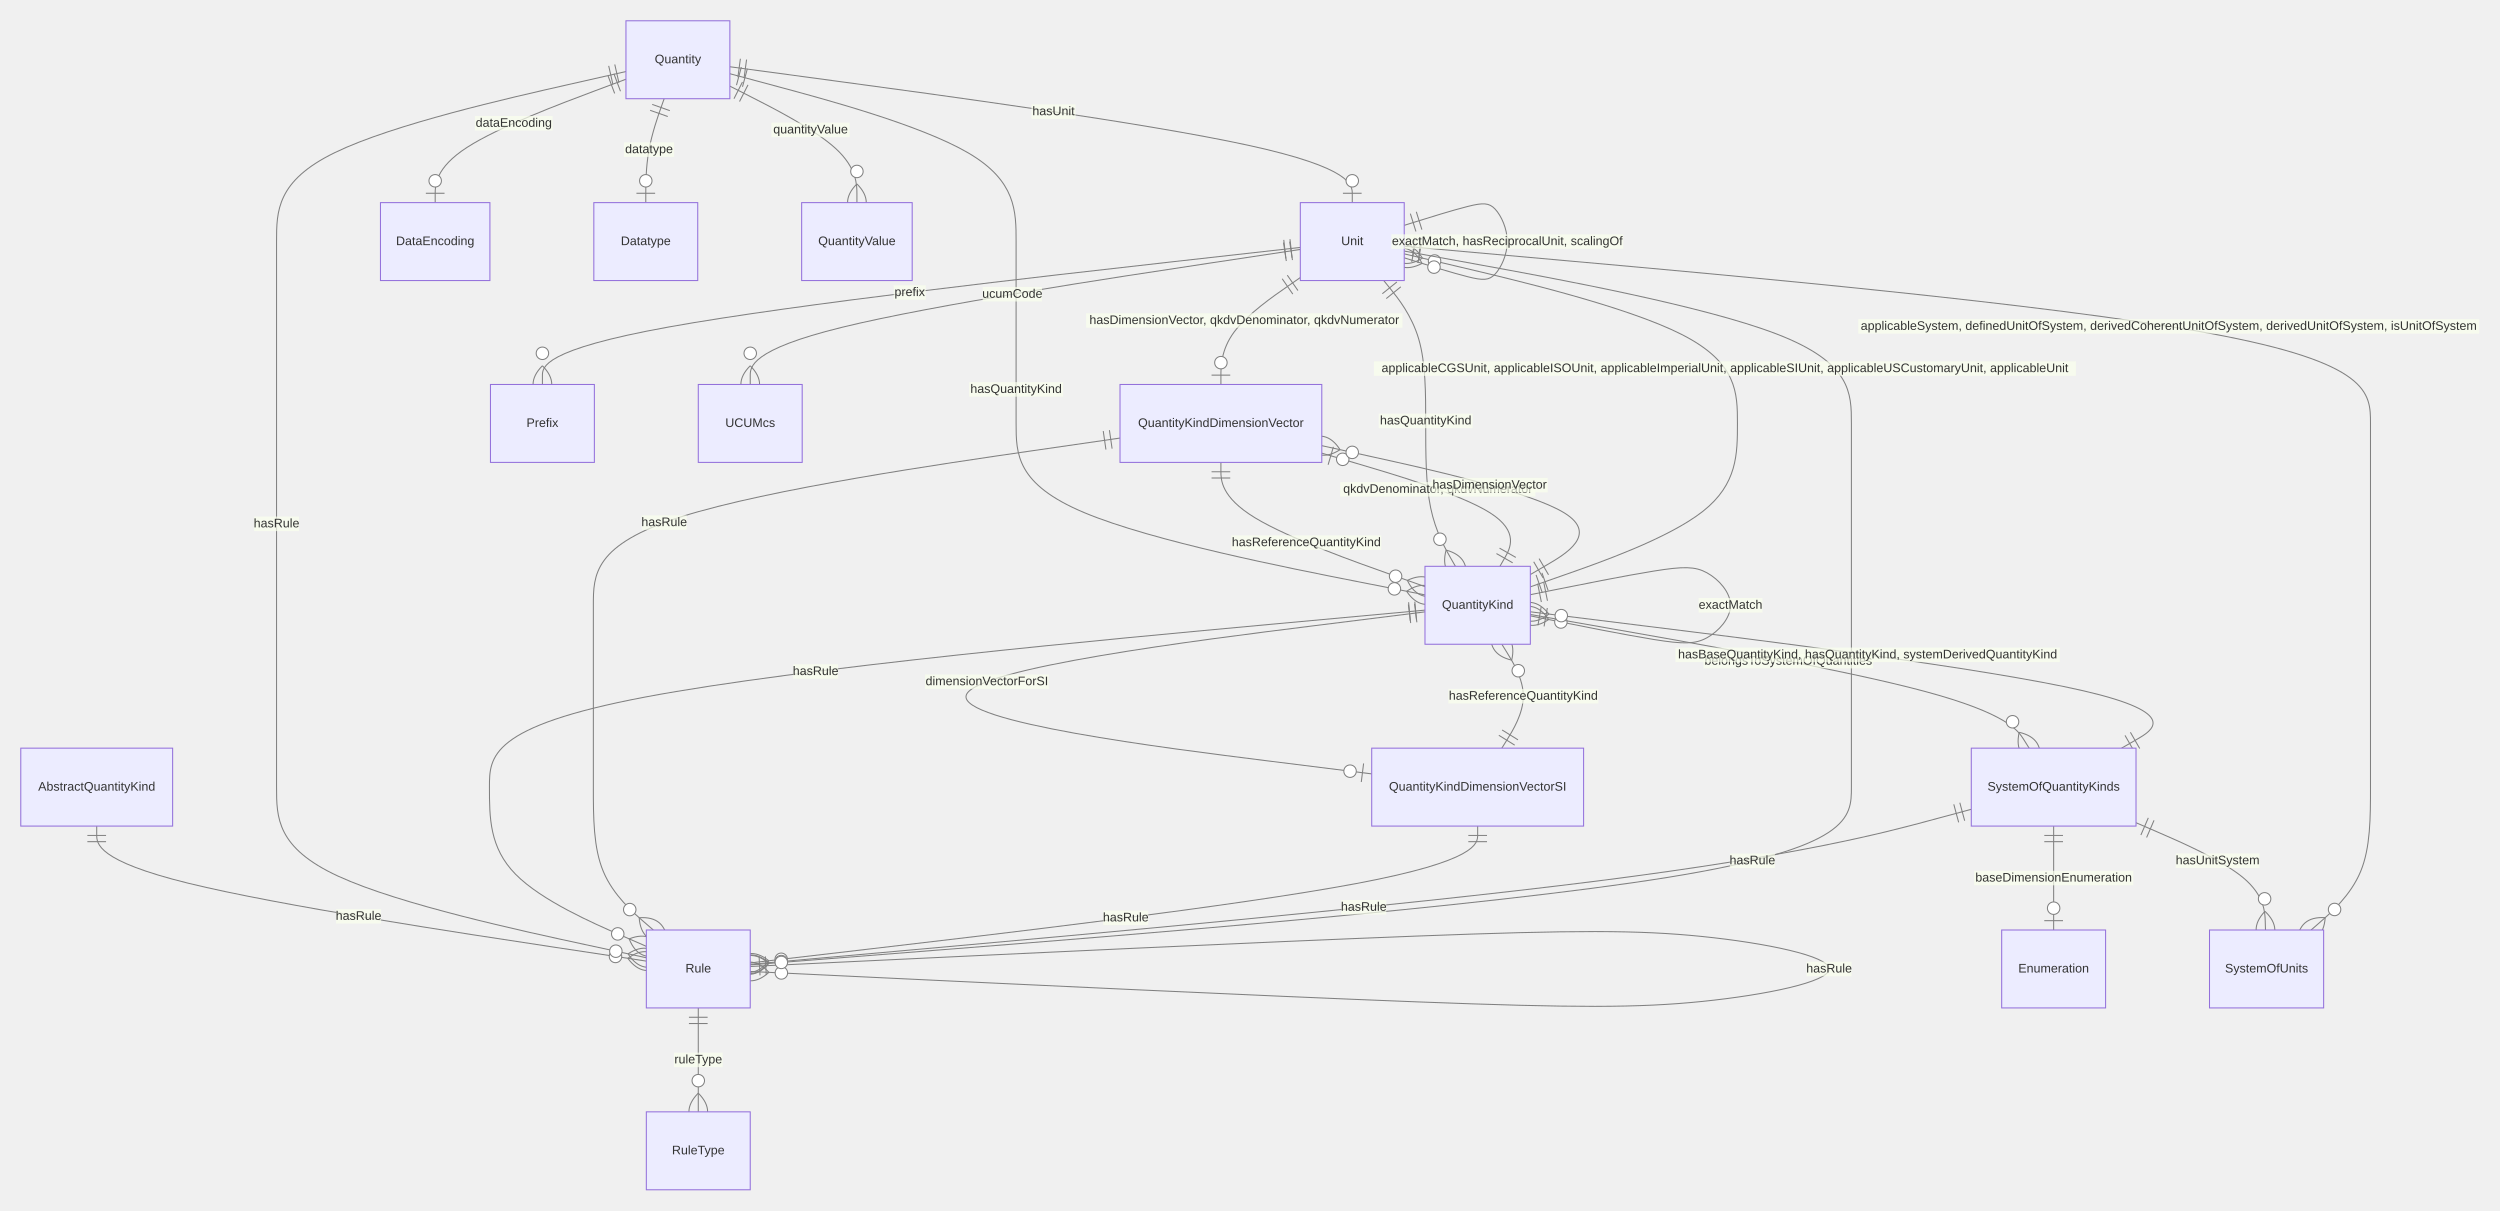
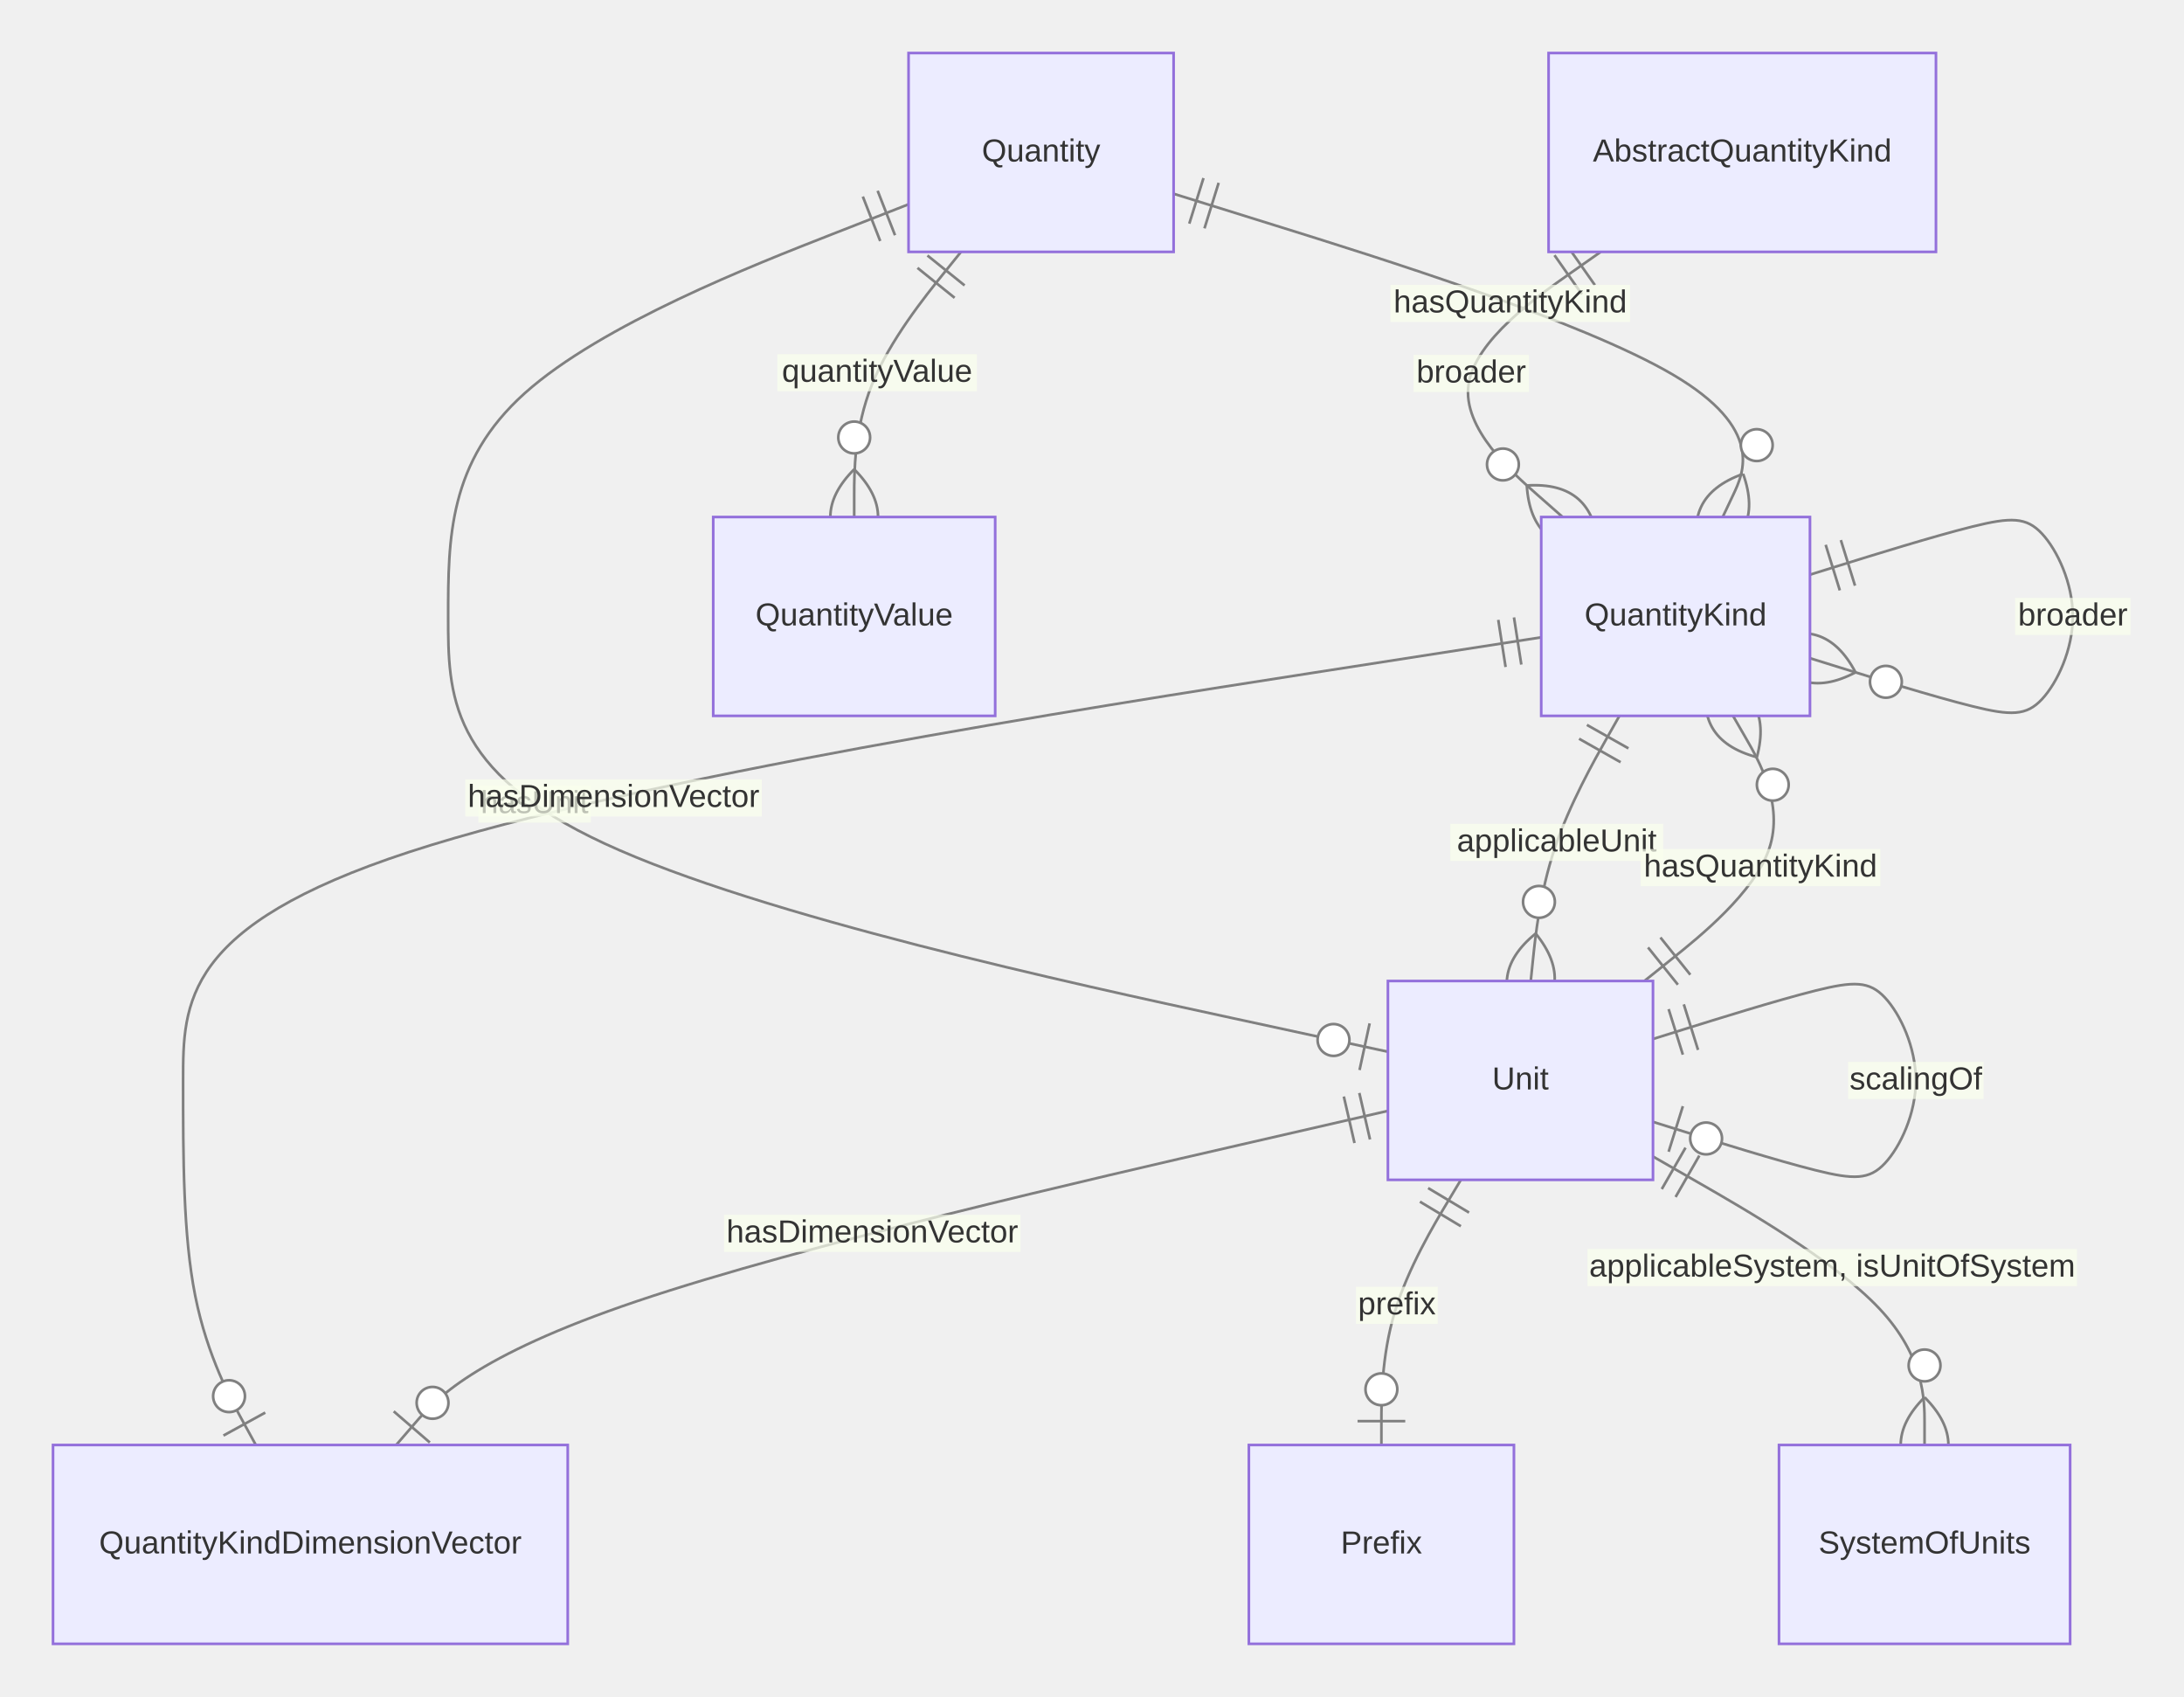
- <svg xmlns="http://www.w3.org/2000/svg" aria-roledescription="er" role="graphics-document document" viewBox="0 0 2405.914 1165" height="1165" width="2405.914" id="container">
+ <svg xmlns="http://www.w3.org/2000/svg" aria-roledescription="er" role="graphics-document document" viewBox="0 0 823.96 640" height="640" width="823.96" id="container">
  <style>#container{font-family:"trebuchet ms",verdana,arial,sans-serif;font-size:16px;fill:#333;}#container .error-icon{fill:#552222;}#container .error-text{fill:#552222;stroke:#552222;}#container .edge-thickness-normal{stroke-width:1px;}#container .edge-thickness-thick{stroke-width:3.5px;}#container .edge-pattern-solid{stroke-dasharray:0;}#container .edge-thickness-invisible{stroke-width:0;fill:none;}#container .edge-pattern-dashed{stroke-dasharray:3;}#container .edge-pattern-dotted{stroke-dasharray:2;}#container .marker{fill:#333333;stroke:#333333;}#container .marker.cross{stroke:#333333;}#container svg{font-family:"trebuchet ms",verdana,arial,sans-serif;font-size:16px;}#container p{margin:0;}#container .entityBox{fill:#ECECFF;stroke:#9370DB;}#container .attributeBoxOdd{fill:#ffffff;stroke:#9370DB;}#container .attributeBoxEven{fill:#f2f2f2;stroke:#9370DB;}#container .relationshipLabelBox{fill:hsl(80, 100%, 96.275%);opacity:0.7;background-color:hsl(80, 100%, 96.275%);}#container .relationshipLabelBox rect{opacity:0.5;}#container .relationshipLine{stroke:#333333;}#container .entityTitleText{text-anchor:middle;font-size:18px;fill:#333;}#container #MD_PARENT_START{fill:#f5f5f5!important;stroke:#333333!important;stroke-width:1;}#container #MD_PARENT_END{fill:#f5f5f5!important;stroke:#333333!important;stroke-width:1;}#container :root{--mermaid-font-family:"trebuchet ms",verdana,arial,sans-serif;}</style>
  <g />
  <defs>
    <marker orient="auto" markerHeight="240" markerWidth="190" refY="7" refX="0" id="MD_PARENT_START">
      <path d="M 18,7 L9,13 L1,7 L9,1 Z" />
    </marker>
  </defs>
  <defs>
    <marker orient="auto" markerHeight="28" markerWidth="20" refY="7" refX="19" id="MD_PARENT_END">
      <path d="M 18,7 L9,13 L1,7 L9,1 Z" />
    </marker>
  </defs>
  <defs>
    <marker orient="auto" markerHeight="18" markerWidth="18" refY="9" refX="0" id="ONLY_ONE_START">
      <path d="M9,0 L9,18 M15,0 L15,18" fill="none" stroke="gray" />
    </marker>
  </defs>
  <defs>
    <marker orient="auto" markerHeight="18" markerWidth="18" refY="9" refX="18" id="ONLY_ONE_END">
      <path d="M3,0 L3,18 M9,0 L9,18" fill="none" stroke="gray" />
    </marker>
  </defs>
  <defs>
    <marker orient="auto" markerHeight="18" markerWidth="30" refY="9" refX="0" id="ZERO_OR_ONE_START">
      <circle r="6" cy="9" cx="21" fill="white" stroke="gray" />
      <path d="M9,0 L9,18" fill="none" stroke="gray" />
    </marker>
  </defs>
  <defs>
    <marker orient="auto" markerHeight="18" markerWidth="30" refY="9" refX="30" id="ZERO_OR_ONE_END">
      <circle r="6" cy="9" cx="9" fill="white" stroke="gray" />
      <path d="M21,0 L21,18" fill="none" stroke="gray" />
    </marker>
  </defs>
  <defs>
    <marker orient="auto" markerHeight="36" markerWidth="45" refY="18" refX="18" id="ONE_OR_MORE_START">
      <path d="M0,18 Q 18,0 36,18 Q 18,36 0,18 M42,9 L42,27" fill="none" stroke="gray" />
    </marker>
  </defs>
  <defs>
    <marker orient="auto" markerHeight="36" markerWidth="45" refY="18" refX="27" id="ONE_OR_MORE_END">
      <path d="M3,9 L3,27 M9,18 Q27,0 45,18 Q27,36 9,18" fill="none" stroke="gray" />
    </marker>
  </defs>
  <defs>
    <marker orient="auto" markerHeight="36" markerWidth="57" refY="18" refX="18" id="ZERO_OR_MORE_START">
      <circle r="6" cy="18" cx="48" fill="white" stroke="gray" />
      <path d="M0,18 Q18,0 36,18 Q18,36 0,18" fill="none" stroke="gray" />
    </marker>
  </defs>
  <defs>
    <marker orient="auto" markerHeight="36" markerWidth="57" refY="18" refX="39" id="ZERO_OR_MORE_END">
      <circle r="6" cy="18" cx="9" fill="white" stroke="gray" />
      <path d="M21,18 Q39,0 57,18 Q39,36 21,18" fill="none" stroke="gray" />
    </marker>
  </defs>
-   <path style="stroke: gray; fill: none;" marker-start="url(#ONLY_ONE_START)" marker-end="url(#ZERO_OR_MORE_END)" d="M93.07,795L93.07,803.333C93.07,811.667,93.07,828.333,181.225,849.99C269.38,871.648,445.689,898.295,533.844,911.619L621.998,924.943" class="er relationshipLine" />
-   <path style="stroke: gray; fill: none;" marker-start="url(#ONLY_ONE_START)" marker-end="url(#ZERO_OR_ONE_END)" d="M602.401,76.229L571.803,87.691C541.204,99.153,480.008,122.076,449.409,141.872C418.811,161.667,418.811,178.333,418.811,186.667L418.811,195" class="er relationshipLine" />
-   <path style="stroke: gray; fill: none;" marker-start="url(#ONLY_ONE_START)" marker-end="url(#ZERO_OR_ONE_END)" d="M639.15,95L636.205,103.333C633.26,111.667,627.371,128.333,624.426,145C621.481,161.667,621.481,178.333,621.481,186.667L621.481,195" class="er relationshipLine" />
-   <path style="stroke: gray; fill: none;" marker-start="url(#ONLY_ONE_START)" marker-end="url(#ZERO_OR_ONE_END)" d="M702.401,64.241L802.23,77.701C902.059,91.161,1101.718,118.08,1201.547,139.874C1301.376,161.667,1301.376,178.333,1301.376,186.667L1301.376,195" class="er relationshipLine" />
-   <path style="stroke: gray; fill: none;" marker-start="url(#ONLY_ONE_START)" marker-end="url(#ZERO_OR_MORE_END)" d="M702.401,70.943L748.31,83.286C794.22,95.628,886.038,120.314,931.947,147.24C977.856,174.167,977.856,203.333,977.856,232.5C977.856,261.667,977.856,290.833,977.856,320C977.856,349.167,977.856,378.333,977.856,407.5C977.856,436.667,977.856,465.833,1043.439,493.336C1109.022,520.838,1240.188,546.676,1305.771,559.595L1371.354,572.514" class="er relationshipLine" />
-   <path style="stroke: gray; fill: none;" marker-start="url(#ONLY_ONE_START)" marker-end="url(#ZERO_OR_MORE_END)" d="M702.401,82.897L722.779,93.247C743.157,103.598,783.913,124.299,804.291,142.983C824.669,161.667,824.669,178.333,824.669,186.667L824.669,195" class="er relationshipLine" />
-   <path style="stroke: gray; fill: none;" marker-start="url(#ONLY_ONE_START)" marker-end="url(#ZERO_OR_MORE_END)" d="M602.401,68.827L546.358,81.522C490.314,94.218,378.228,119.609,322.184,146.888C266.141,174.167,266.141,203.333,266.141,232.5C266.141,261.667,266.141,290.833,266.141,320C266.141,349.167,266.141,378.333,266.141,407.5C266.141,436.667,266.141,465.833,266.141,495C266.141,524.167,266.141,553.333,266.141,582.5C266.141,611.667,266.141,640.833,266.141,670C266.141,699.167,266.141,728.333,266.141,757.5C266.141,786.667,266.141,815.833,325.45,843.203C384.76,870.573,503.379,896.147,562.689,908.934L621.998,921.72" class="er relationshipLine" />
-   <path style="stroke: gray; fill: none;" marker-start="url(#ONLY_ONE_START)" marker-end="url(#ZERO_OR_ONE_END)" d="M1443.478,545L1448.24,536.667C1453.002,528.333,1462.525,511.667,1433.954,493.516C1405.383,475.366,1338.716,455.731,1305.383,445.914L1272.049,436.097" class="er relationshipLine" />
-   <path style="stroke: gray; fill: none;" marker-start="url(#ONLY_ONE_START)" marker-end="url(#ZERO_OR_ONE_END)" d="M1371.354,588.836L1263.128,602.364C1154.902,615.891,938.45,642.945,929.907,668.932C921.364,694.919,1120.73,719.838,1220.413,732.297L1320.096,744.757" class="er relationshipLine" />
-   <path style="stroke: gray; fill: none;" marker-start="url(#ONLY_ONE_START)" marker-end="url(#ZERO_OR_MORE_END)" d="M1472.745,572.316L1495.409,567.764C1518.073,563.211,1563.402,554.105,1591.732,549.553C1620.063,545,1631.395,545,1642.727,551.25C1654.059,557.5,1665.391,570,1665.391,582.5C1665.391,595,1654.059,607.5,1642.727,613.75C1631.395,620,1620.063,620,1591.732,615.447C1563.402,610.895,1518.073,601.789,1495.409,597.236L1472.745,592.684" class="er relationshipLine" />
-   <path style="stroke: gray; fill: none;" marker-start="url(#ONLY_ONE_START)" marker-end="url(#ZERO_OR_MORE_END)" d="M1472.745,552.928L1489.295,543.273C1505.846,533.618,1538.948,514.309,1505.498,493.637C1472.049,472.965,1372.049,450.93,1322.049,439.913L1272.049,428.895" class="er relationshipLine" />
-   <path style="stroke: gray; fill: none;" marker-start="url(#ONLY_ONE_START)" marker-end="url(#ZERO_OR_MORE_END)" d="M1371.354,587.164L1221.299,600.97C1071.243,614.776,771.132,642.388,621.077,670.777C471.022,699.167,471.022,728.333,471.022,757.5C471.022,786.667,471.022,815.833,496.185,841.372C521.347,866.91,571.673,888.821,596.836,899.776L621.998,910.731" class="er relationshipLine" />
-   <path style="stroke: gray; fill: none;" marker-start="url(#ONLY_ONE_START)" marker-end="url(#ZERO_OR_MORE_END)" d="M1472.745,591.384L1547.513,604.487C1622.282,617.589,1771.819,643.795,1851.826,665.231C1931.833,686.667,1942.309,703.333,1947.547,711.667L1952.785,720" class="er relationshipLine" />
-   <path style="stroke: gray; fill: none;" marker-start="url(#ONLY_ONE_START)" marker-end="url(#ZERO_OR_MORE_END)" d="M1472.745,564.757L1505.962,553.131C1539.179,541.504,1605.614,518.252,1638.832,492.043C1672.049,465.833,1672.049,436.667,1672.049,407.5C1672.049,378.333,1672.049,349.167,1618.604,321.967C1565.158,294.768,1458.267,269.535,1404.821,256.919L1351.376,244.303" class="er relationshipLine" />
-   <path style="stroke: gray; fill: none;" marker-start="url(#ONLY_ONE_START)" marker-end="url(#ZERO_OR_MORE_END)" d="M1174.953,445L1174.953,453.333C1174.953,461.667,1174.953,478.333,1207.686,498.258C1240.42,518.183,1305.887,541.365,1338.62,552.957L1371.354,564.548" class="er relationshipLine" />
-   <path style="stroke: gray; fill: none;" marker-start="url(#ONLY_ONE_START)" marker-end="url(#ZERO_OR_MORE_END)" d="M1077.856,421.568L993.384,433.806C908.911,446.045,739.967,470.523,655.494,497.345C571.022,524.167,571.022,553.333,571.022,582.5C571.022,611.667,571.022,640.833,571.022,670C571.022,699.167,571.022,728.333,571.022,757.5C571.022,786.667,571.022,815.833,580.639,838.75C590.255,861.667,609.489,878.333,619.106,886.667L628.723,895" class="er relationshipLine" />
-   <path style="stroke: gray; fill: none;" marker-start="url(#ONLY_ONE_START)" marker-end="url(#ZERO_OR_MORE_END)" d="M1445.314,720L1450.484,711.667C1455.655,703.333,1465.995,686.667,1465.995,670C1465.995,653.333,1455.655,636.667,1450.484,628.333L1445.314,620" class="er relationshipLine" />
-   <path style="stroke: gray; fill: none;" marker-start="url(#ONLY_ONE_START)" marker-end="url(#ZERO_OR_MORE_END)" d="M1422.049,795L1422.049,803.333C1422.049,811.667,1422.049,828.333,1305.374,850.278C1188.699,872.222,955.349,899.445,838.674,913.056L721.998,926.667" class="er relationshipLine" />
-   <path style="stroke: gray; fill: none;" marker-start="url(#ONLY_ONE_START)" marker-end="url(#ZERO_OR_MORE_END)" d="M721.998,930.105L844.149,924.254C966.3,918.403,1210.602,906.702,1363.291,900.851C1515.979,895,1577.055,895,1638.13,901.25C1699.206,907.5,1760.281,920,1760.281,932.5C1760.281,945,1699.206,957.5,1638.13,963.75C1577.055,970,1515.979,970,1363.291,964.149C1210.602,958.298,966.3,946.597,844.149,940.746L721.998,934.895" class="er relationshipLine" />
-   <path style="stroke: gray; fill: none;" marker-start="url(#ONLY_ONE_START)" marker-end="url(#ZERO_OR_MORE_END)" d="M671.998,970L671.998,978.333C671.998,986.667,671.998,1003.333,671.998,1020C671.998,1036.667,671.998,1053.333,671.998,1061.667L671.998,1070" class="er relationshipLine" />
-   <path style="stroke: gray; fill: none;" marker-start="url(#ONLY_ONE_START)" marker-end="url(#ZERO_OR_ONE_END)" d="M1976.356,795L1976.356,803.333C1976.356,811.667,1976.356,828.333,1976.356,845C1976.356,861.667,1976.356,878.333,1976.356,886.667L1976.356,895" class="er relationshipLine" />
-   <path style="stroke: gray; fill: none;" marker-start="url(#ONLY_ONE_START)" marker-end="url(#ZERO_OR_MORE_END)" d="M2041.696,720L2056.216,711.667C2070.736,703.333,2099.776,686.667,2004.951,664.796C1910.125,642.925,1691.435,615.851,1582.09,602.314L1472.745,588.776" class="er relationshipLine" />
-   <path style="stroke: gray; fill: none;" marker-start="url(#ONLY_ONE_START)" marker-end="url(#ZERO_OR_MORE_END)" d="M1897.09,778.842L1856.138,789.869C1815.185,800.895,1733.28,822.947,1537.432,847.813C1341.583,872.678,1031.791,900.355,876.895,914.194L721.998,928.033" class="er relationshipLine" />
-   <path style="stroke: gray; fill: none;" marker-start="url(#ONLY_ONE_START)" marker-end="url(#ZERO_OR_MORE_END)" d="M2055.623,791.758L2076.155,800.632C2096.687,809.505,2137.751,827.253,2158.518,844.46C2179.284,861.667,2179.752,878.333,2179.987,886.667L2180.221,895" class="er relationshipLine" />
-   <path style="stroke: gray; fill: none;" marker-start="url(#ONLY_ONE_START)" marker-end="url(#ZERO_OR_ONE_END)" d="M1251.376,267.106L1238.638,275.922C1225.901,284.737,1200.427,302.369,1187.69,319.518C1174.953,336.667,1174.953,353.333,1174.953,361.667L1174.953,370" class="er relationshipLine" />
-   <path style="stroke: gray; fill: none;" marker-start="url(#ONLY_ONE_START)" marker-end="url(#ZERO_OR_MORE_END)" d="M1251.376,238.113L1129.813,251.761C1008.25,265.409,765.124,292.704,643.561,314.686C521.998,336.667,521.998,353.333,521.998,361.667L521.998,370" class="er relationshipLine" />
-   <path style="stroke: gray; fill: none;" marker-start="url(#ONLY_ONE_START)" marker-end="url(#ZERO_OR_MORE_END)" d="M1331.664,270L1338.395,278.333C1345.126,286.667,1358.588,303.333,1365.318,326.25C1372.049,349.167,1372.049,378.333,1372.049,407.5C1372.049,436.667,1372.049,465.833,1376.811,488.75C1381.573,511.667,1391.097,528.333,1395.859,536.667L1400.621,545" class="er relationshipLine" />
-   <path style="stroke: gray; fill: none;" marker-start="url(#ONLY_ONE_START)" marker-end="url(#ZERO_OR_MORE_END)" d="M1351.376,241.608L1423.1,254.673C1494.825,267.739,1638.274,293.869,1709.999,321.518C1781.723,349.167,1781.723,378.333,1781.723,407.5C1781.723,436.667,1781.723,465.833,1781.723,495C1781.723,524.167,1781.723,553.333,1781.723,582.5C1781.723,611.667,1781.723,640.833,1781.723,670C1781.723,699.167,1781.723,728.333,1781.723,757.5C1781.723,786.667,1781.723,815.833,1605.102,844.343C1428.482,872.853,1075.24,900.705,898.619,914.631L721.998,928.558" class="er relationshipLine" />
-   <path style="stroke: gray; fill: none;" marker-start="url(#ONLY_ONE_START)" marker-end="url(#ZERO_OR_MORE_END)" d="M1351.376,236.965L1506.359,250.804C1661.342,264.643,1971.308,292.322,2126.292,320.744C2281.275,349.167,2281.275,378.333,2281.275,407.5C2281.275,436.667,2281.275,465.833,2281.275,495C2281.275,524.167,2281.275,553.333,2281.275,582.5C2281.275,611.667,2281.275,640.833,2281.275,670C2281.275,699.167,2281.275,728.333,2281.275,757.5C2281.275,786.667,2281.275,815.833,2271.751,838.75C2262.227,861.667,2243.18,878.333,2233.656,886.667L2224.132,895" class="er relationshipLine" />
-   <path style="stroke: gray; fill: none;" marker-start="url(#ONLY_ONE_START)" marker-end="url(#ZERO_OR_MORE_END)" d="M1251.376,240.051L1163.146,253.376C1074.917,266.701,898.457,293.35,810.228,315.009C721.998,336.667,721.998,353.333,721.998,361.667L721.998,370" class="er relationshipLine" />
-   <path style="stroke: gray; fill: none;" marker-start="url(#ONLY_ONE_START)" marker-end="url(#ZERO_OR_MORE_END)" d="M1351.376,216.875L1363.042,213.229C1374.709,209.583,1398.042,202.292,1412.626,198.646C1427.209,195,1433.042,195,1438.876,201.25C1444.709,207.5,1450.542,220,1450.542,232.5C1450.542,245,1444.709,257.5,1438.876,263.75C1433.042,270,1427.209,270,1412.626,266.354C1398.042,262.708,1374.709,255.417,1363.042,251.771L1351.376,248.125" class="er relationshipLine" />
-   <g transform="translate(20,720 )" id="entity-AbstractQuantityKind-251824b8-4b13-554e-87bc-1a2faeaad1d7">
+   <path style="stroke: gray; fill: none;" marker-start="url(#ONLY_ONE_START)" marker-end="url(#ZERO_OR_MORE_END)" d="M603.904,95L592.036,103.333C580.168,111.667,556.433,128.333,554.037,145C551.641,161.667,570.585,178.333,580.057,186.667L589.529,195" class="er relationshipLine" />
+   <path style="stroke: gray; fill: none;" marker-start="url(#ONLY_ONE_START)" marker-end="url(#ZERO_OR_ONE_END)" d="M342.769,77.058L313.821,88.382C284.872,99.706,226.976,122.353,198.027,148.26C169.079,174.167,169.079,203.333,169.079,232.5C169.079,261.667,169.079,290.833,228.169,318.198C287.26,345.562,405.441,371.124,464.531,383.904L523.621,396.685" class="er relationshipLine" />
+   <path style="stroke: gray; fill: none;" marker-start="url(#ONLY_ONE_START)" marker-end="url(#ZERO_OR_MORE_END)" d="M442.769,73.078L481.244,85.065C519.72,97.052,596.671,121.026,631.197,141.346C665.722,161.667,657.823,178.333,653.874,186.667L649.925,195" class="er relationshipLine" />
+   <path style="stroke: gray; fill: none;" marker-start="url(#ONLY_ONE_START)" marker-end="url(#ZERO_OR_MORE_END)" d="M362.554,95L355.839,103.333C349.125,111.667,335.695,128.333,328.981,145C322.266,161.667,322.266,178.333,322.266,186.667L322.266,195" class="er relationshipLine" />
+   <path style="stroke: gray; fill: none;" marker-start="url(#ONLY_ONE_START)" marker-end="url(#ZERO_OR_ONE_END)" d="M581.457,240.378L496.06,253.648C410.664,266.919,239.871,293.459,154.475,321.313C69.079,349.167,69.079,378.333,69.079,407.5C69.079,436.667,69.079,465.833,73.652,488.75C78.225,511.667,87.371,528.333,91.944,536.667L96.518,545" class="er relationshipLine" />
+   <path style="stroke: gray; fill: none;" marker-start="url(#ONLY_ONE_START)" marker-end="url(#ZERO_OR_MORE_END)" d="M682.847,216.749L694.514,213.124C706.181,209.499,729.514,202.25,744.097,198.625C758.681,195,764.514,195,770.347,201.25C776.181,207.5,782.014,220,782.014,232.5C782.014,245,776.181,257.5,770.347,263.75C764.514,270,758.681,270,744.097,266.375C729.514,262.75,706.181,255.501,694.514,251.876L682.847,248.251" class="er relationshipLine" />
+   <path style="stroke: gray; fill: none;" marker-start="url(#ONLY_ONE_START)" marker-end="url(#ZERO_OR_MORE_END)" d="M610.957,270L606.247,278.333C601.537,286.667,592.117,303.333,586.543,320C580.969,336.667,579.24,353.333,578.375,361.667L577.511,370" class="er relationshipLine" />
+   <path style="stroke: gray; fill: none;" marker-start="url(#ONLY_ONE_START)" marker-end="url(#ZERO_OR_ONE_END)" d="M551.139,445L546.143,453.333C541.147,461.667,531.154,478.333,526.158,495C521.162,511.667,521.162,528.333,521.162,536.667L521.162,545" class="er relationshipLine" />
+   <path style="stroke: gray; fill: none;" marker-start="url(#ONLY_ONE_START)" marker-end="url(#ZERO_OR_ONE_END)" d="M523.621,418.983L468.456,431.653C413.29,444.322,302.959,469.661,240.599,490.664C178.24,511.667,163.854,528.333,156.66,536.667L149.467,545" class="er relationshipLine" />
+   <path style="stroke: gray; fill: none;" marker-start="url(#ONLY_ONE_START)" marker-end="url(#ZERO_OR_ONE_END)" d="M623.621,391.875L635.288,388.229C646.955,384.583,670.288,377.292,684.871,373.646C699.455,370,705.288,370,711.121,376.25C716.955,382.5,722.788,395,722.788,407.5C722.788,420,716.955,432.5,711.121,438.75C705.288,445,699.455,445,684.871,441.354C670.288,437.708,646.955,430.417,635.288,426.771L623.621,423.125" class="er relationshipLine" />
+   <path style="stroke: gray; fill: none;" marker-start="url(#ONLY_ONE_START)" marker-end="url(#ZERO_OR_MORE_END)" d="M620.368,370L630.756,361.667C641.145,353.333,661.921,336.667,667.495,320C673.07,303.333,663.442,286.667,658.628,278.333L653.814,270" class="er relationshipLine" />
+   <path style="stroke: gray; fill: none;" marker-start="url(#ONLY_ONE_START)" marker-end="url(#ZERO_OR_MORE_END)" d="M623.621,436.196L640.698,445.997C657.774,455.797,691.927,475.399,709.004,493.533C726.081,511.667,726.081,528.333,726.081,536.667L726.081,545" class="er relationshipLine" />
+   <g transform="translate(584.2386,20 )" id="entity-AbstractQuantityKind-251824b8-4b13-554e-87bc-1a2faeaad1d7">
    <rect height="75" width="146.141" y="0" x="0" class="er entityBox" />
    <text style="dominant-baseline: middle; text-anchor: middle; font-size: 12px;" transform="translate(73.07031,37.5)" y="0" x="0" id="text-entity-AbstractQuantityKind-251824b8-4b13-554e-87bc-1a2faeaad1d7" class="er entityLabel">AbstractQuantityKind</text>
  </g>
-   <g transform="translate(602.4013,20 )" id="entity-Quantity-46f11547-7eaf-5ee9-bc9f-a9eb227f8785">
+   <g transform="translate(342.7691,20 )" id="entity-Quantity-46f11547-7eaf-5ee9-bc9f-a9eb227f8785">
    <rect height="75" width="100" y="0" x="0" class="er entityBox" />
    <text style="dominant-baseline: middle; text-anchor: middle; font-size: 12px;" transform="translate(50,37.5)" y="0" x="0" id="text-entity-Quantity-46f11547-7eaf-5ee9-bc9f-a9eb227f8785" class="er entityLabel">Quantity</text>
  </g>
-   <g transform="translate(1371.354,545 )" id="entity-QuantityKind-6f79b338-e354-5d95-8035-8883644476ff">
+   <g transform="translate(581.4566,195 )" id="entity-QuantityKind-6f79b338-e354-5d95-8035-8883644476ff">
    <rect height="75" width="101.391" y="0" x="0" class="er entityBox" />
    <text style="dominant-baseline: middle; text-anchor: middle; font-size: 12px;" transform="translate(50.69531,37.5)" y="0" x="0" id="text-entity-QuantityKind-6f79b338-e354-5d95-8035-8883644476ff" class="er entityLabel">QuantityKind</text>
  </g>
-   <g transform="translate(1077.856,370 )" id="entity-QuantityKindDimensionVector-bfa1bf26-fcae-516f-8f63-2f454f3dac1b">
+   <g transform="translate(20,545 )" id="entity-QuantityKindDimensionVector-bfa1bf26-fcae-516f-8f63-2f454f3dac1b">
    <rect height="75" width="194.193" y="0" x="0" class="er entityBox" />
    <text style="dominant-baseline: middle; text-anchor: middle; font-size: 12px;" transform="translate(97.09654,37.5)" y="0" x="0" id="text-entity-QuantityKindDimensionVector-bfa1bf26-fcae-516f-8f63-2f454f3dac1b" class="er entityLabel">QuantityKindDimensionVector</text>
  </g>
-   <g transform="translate(1320.096,720 )" id="entity-QuantityKindDimensionVectorSI-2681a9c0-d385-5c75-b278-85a805bca5b5">
-     <rect height="75" width="203.906" y="0" x="0" class="er entityBox" />
-     <text style="dominant-baseline: middle; text-anchor: middle; font-size: 12px;" transform="translate(101.9531,37.5)" y="0" x="0" id="text-entity-QuantityKindDimensionVectorSI-2681a9c0-d385-5c75-b278-85a805bca5b5" class="er entityLabel">QuantityKindDimensionVectorSI</text>
-   </g>
-   <g transform="translate(621.9984,895 )" id="entity-Rule-886caf8e-59ff-5db3-a492-27242971196f">
-     <rect height="75" width="100" y="0" x="0" class="er entityBox" />
-     <text style="dominant-baseline: middle; text-anchor: middle; font-size: 12px;" transform="translate(50,37.5)" y="0" x="0" id="text-entity-Rule-886caf8e-59ff-5db3-a492-27242971196f" class="er entityLabel">Rule</text>
-   </g>
-   <g transform="translate(1897.09,720 )" id="entity-SystemOfQuantityKinds-09c2a533-d4ff-5ffb-9642-53498359216a">
-     <rect height="75" width="158.533" y="0" x="0" class="er entityBox" />
-     <text style="dominant-baseline: middle; text-anchor: middle; font-size: 12px;" transform="translate(79.26643,37.5)" y="0" x="0" id="text-entity-SystemOfQuantityKinds-09c2a533-d4ff-5ffb-9642-53498359216a" class="er entityLabel">SystemOfQuantityKinds</text>
-   </g>
-   <g transform="translate(1251.376,195 )" id="entity-Unit-c57ac1ea-0a24-509a-a80e-23f8c03ca739">
+   <g transform="translate(523.6214,370 )" id="entity-Unit-c57ac1ea-0a24-509a-a80e-23f8c03ca739">
    <rect height="75" width="100" y="0" x="0" class="er entityBox" />
    <text style="dominant-baseline: middle; text-anchor: middle; font-size: 12px;" transform="translate(50,37.5)" y="0" x="0" id="text-entity-Unit-c57ac1ea-0a24-509a-a80e-23f8c03ca739" class="er entityLabel">Unit</text>
  </g>
-   <g transform="translate(366.1406,195 )" id="entity-DataEncoding-e949680e-a6e4-55c9-9325-aa69226f3e53">
-     <rect height="75" width="105.34" y="0" x="0" class="er entityBox" />
-     <text style="dominant-baseline: middle; text-anchor: middle; font-size: 12px;" transform="translate(52.67024,37.5)" y="0" x="0" id="text-entity-DataEncoding-e949680e-a6e4-55c9-9325-aa69226f3e53" class="er entityLabel">DataEncoding</text>
-   </g>
-   <g transform="translate(571.4811,195 )" id="entity-Datatype-eedb5402-d0cc-52bf-9fb8-7b914f648cbe">
-     <rect height="75" width="100" y="0" x="0" class="er entityBox" />
-     <text style="dominant-baseline: middle; text-anchor: middle; font-size: 12px;" transform="translate(50,37.5)" y="0" x="0" id="text-entity-Datatype-eedb5402-d0cc-52bf-9fb8-7b914f648cbe" class="er entityLabel">Datatype</text>
-   </g>
-   <g transform="translate(771.4811,195 )" id="entity-QuantityValue-f2bc13d2-1961-5e2a-9bfe-ab6a05a5860b">
+   <g transform="translate(269.0788,195 )" id="entity-QuantityValue-f2bc13d2-1961-5e2a-9bfe-ab6a05a5860b">
    <rect height="75" width="106.375" y="0" x="0" class="er entityBox" />
    <text style="dominant-baseline: middle; text-anchor: middle; font-size: 12px;" transform="translate(53.1875,37.5)" y="0" x="0" id="text-entity-QuantityValue-f2bc13d2-1961-5e2a-9bfe-ab6a05a5860b" class="er entityLabel">QuantityValue</text>
  </g>
-   <g transform="translate(621.9984,1070 )" id="entity-RuleType-d54df1a6-a17d-5920-9344-6f805c739e55">
+   <g transform="translate(471.1622,545 )" id="entity-Prefix-f6d97b99-faee-5974-b12e-390868d79e86">
    <rect height="75" width="100" y="0" x="0" class="er entityBox" />
-     <text style="dominant-baseline: middle; text-anchor: middle; font-size: 12px;" transform="translate(50,37.5)" y="0" x="0" id="text-entity-RuleType-d54df1a6-a17d-5920-9344-6f805c739e55" class="er entityLabel">RuleType</text>
+     <text style="dominant-baseline: middle; text-anchor: middle; font-size: 12px;" transform="translate(50,37.5)" y="0" x="0" id="text-entity-Prefix-f6d97b99-faee-5974-b12e-390868d79e86" class="er entityLabel">Prefix</text>
  </g>
-   <g transform="translate(1926.356,895 )" id="entity-Enumeration-f9f59bb4-2616-549b-89c9-bf7c68943800">
-     <rect height="75" width="100" y="0" x="0" class="er entityBox" />
-     <text style="dominant-baseline: middle; text-anchor: middle; font-size: 12px;" transform="translate(50,37.5)" y="0" x="0" id="text-entity-Enumeration-f9f59bb4-2616-549b-89c9-bf7c68943800" class="er entityLabel">Enumeration</text>
-   </g>
-   <g transform="translate(2126.356,895 )" id="entity-SystemOfUnits-f7f1da8e-a5af-50e1-94d0-c2e741f40e1d">
+   <g transform="translate(671.1622,545 )" id="entity-SystemOfUnits-f7f1da8e-a5af-50e1-94d0-c2e741f40e1d">
    <rect height="75" width="109.837" y="0" x="0" class="er entityBox" />
    <text style="dominant-baseline: middle; text-anchor: middle; font-size: 12px;" transform="translate(54.91826,37.5)" y="0" x="0" id="text-entity-SystemOfUnits-f7f1da8e-a5af-50e1-94d0-c2e741f40e1d" class="er entityLabel">SystemOfUnits</text>
  </g>
-   <g transform="translate(471.9984,370 )" id="entity-Prefix-f6d97b99-faee-5974-b12e-390868d79e86">
-     <rect height="75" width="100" y="0" x="0" class="er entityBox" />
-     <text style="dominant-baseline: middle; text-anchor: middle; font-size: 12px;" transform="translate(50,37.5)" y="0" x="0" id="text-entity-Prefix-f6d97b99-faee-5974-b12e-390868d79e86" class="er entityLabel">Prefix</text>
-   </g>
-   <g transform="translate(671.9984,370 )" id="entity-UCUMcs-8df33f70-0c53-5f8e-a81f-0969bc803a34">
-     <rect height="75" width="100" y="0" x="0" class="er entityBox" />
-     <text style="dominant-baseline: middle; text-anchor: middle; font-size: 12px;" transform="translate(50,37.5)" y="0" x="0" id="text-entity-UCUMcs-8df33f70-0c53-5f8e-a81f-0969bc803a34" class="er entityLabel">UCUMcs</text>
-   </g>
-   <rect height="14" width="43.297" y="874.837" x="323.426" class="er relationshipLabelBox" />
-   <text style="text-anchor: middle; dominant-baseline: middle; font-size: 12px;" y="881.837" x="345.074" id="rel1" class="er relationshipLabel">hasRule</text>
-   <rect height="14" width="74.909" y="111.635" x="456.996" class="er relationshipLabelBox" />
-   <text style="text-anchor: middle; dominant-baseline: middle; font-size: 12px;" y="118.635" x="494.45" id="rel2" class="er relationshipLabel">dataEncoding</text>
-   <rect height="14" width="48.328" y="137.002" x="600.442" class="er relationshipLabelBox" />
-   <text style="text-anchor: middle; dominant-baseline: middle; font-size: 12px;" y="144.002" x="624.606" id="rel3" class="er relationshipLabel">datatype</text>
-   <rect height="14" width="42.404" y="100.453" x="992.655" class="er relationshipLabelBox" />
-   <text style="text-anchor: middle; dominant-baseline: middle; font-size: 12px;" y="107.453" x="1013.858" id="rel4" class="er relationshipLabel">hasUnit</text>
-   <rect height="14" width="90.438" y="367.76" x="932.637" class="er relationshipLabelBox" />
-   <text style="text-anchor: middle; dominant-baseline: middle; font-size: 12px;" y="374.76" x="977.856" id="rel5" class="er relationshipLabel">hasQuantityKind</text>
-   <rect height="14" width="75.266" y="118.007" x="742.442" class="er relationshipLabelBox" />
-   <text style="text-anchor: middle; dominant-baseline: middle; font-size: 12px;" y="125.007" x="780.075" id="rel6" class="er relationshipLabel">quantityValue</text>
-   <rect height="14" width="43.297" y="497.125" x="244.493" class="er relationshipLabelBox" />
-   <text style="text-anchor: middle; dominant-baseline: middle; font-size: 12px;" y="504.125" x="266.141" id="rel7" class="er relationshipLabel">hasRule</text>
-   <rect height="14" width="187.917" y="463.916" x="1289.724" class="er relationshipLabelBox" />
-   <text style="text-anchor: middle; dominant-baseline: middle; font-size: 12px;" y="470.916" x="1383.682" id="rel8" class="er relationshipLabel">qkdvDenominator, qkdvNumerator</text>
-   <rect height="14" width="119.078" y="649.032" x="890.198" class="er relationshipLabelBox" />
-   <text style="text-anchor: middle; dominant-baseline: middle; font-size: 12px;" y="656.032" x="949.737" id="rel9" class="er relationshipLabel">dimensionVectorForSI</text>
-   <rect height="14" width="61.453" y="575.5" x="1634.664" class="er relationshipLabelBox" />
-   <text style="text-anchor: middle; dominant-baseline: middle; font-size: 12px;" y="582.5" x="1665.391" id="rel10" class="er relationshipLabel">exactMatch</text>
-   <rect height="14" width="111.849" y="459.881" x="1377.647" class="er relationshipLabelBox" />
-   <text style="text-anchor: middle; dominant-baseline: middle; font-size: 12px;" y="466.881" x="1433.572" id="rel11" class="er relationshipLabel">hasDimensionVector</text>
-   <rect height="14" width="43.297" y="639.243" x="763.288" class="er relationshipLabelBox" />
-   <text style="text-anchor: middle; dominant-baseline: middle; font-size: 12px;" y="646.243" x="784.936" id="rel12" class="er relationshipLabel">hasRule</text>
-   <rect height="14" width="163.429" y="629.256" x="1639.298" class="er relationshipLabelBox" />
-   <text style="text-anchor: middle; dominant-baseline: middle; font-size: 12px;" y="636.256" x="1721.013" id="rel13" class="er relationshipLabel">belongsToSystemOfQuantities</text>
-   <rect height="14" width="675.577" y="347.714" x="1322.229" class="er relationshipLabelBox" />
-   <text style="text-anchor: middle; dominant-baseline: middle; font-size: 12px;" y="354.714" x="1660.017" id="rel14" class="er relationshipLabel">applicableCGSUnit, applicableISOUnit, applicableImperialUnit, applicableSIUnit, applicableUSCustomaryUnit, applicableUnit</text>
-   <rect height="14" width="144.375" y="515.222" x="1184.96" class="er relationshipLabelBox" />
-   <text style="text-anchor: middle; dominant-baseline: middle; font-size: 12px;" y="522.222" x="1257.148" id="rel15" class="er relationshipLabel">hasReferenceQuantityKind</text>
-   <rect height="14" width="43.297" y="495.917" x="617.575" class="er relationshipLabelBox" />
-   <text style="text-anchor: middle; dominant-baseline: middle; font-size: 12px;" y="502.917" x="639.223" id="rel16" class="er relationshipLabel">hasRule</text>
-   <rect height="14" width="144.375" y="663" x="1393.807" class="er relationshipLabelBox" />
-   <text style="text-anchor: middle; dominant-baseline: middle; font-size: 12px;" y="670" x="1465.995" id="rel17" class="er relationshipLabel">hasReferenceQuantityKind</text>
-   <rect height="14" width="43.297" y="876.321" x="1061.747" class="er relationshipLabelBox" />
-   <text style="text-anchor: middle; dominant-baseline: middle; font-size: 12px;" y="883.321" x="1083.395" id="rel18" class="er relationshipLabel">hasRule</text>
-   <rect height="14" width="43.297" y="925.5" x="1738.633" class="er relationshipLabelBox" />
-   <text style="text-anchor: middle; dominant-baseline: middle; font-size: 12px;" y="932.5" x="1760.281" id="rel19" class="er relationshipLabel">hasRule</text>
-   <rect height="14" width="46.922" y="1013" x="648.537" class="er relationshipLabelBox" />
-   <text style="text-anchor: middle; dominant-baseline: middle; font-size: 12px;" y="1020" x="671.998" id="rel20" class="er relationshipLabel">ruleType</text>
-   <rect height="14" width="153.203" y="838" x="1899.754" class="er relationshipLabelBox" />
-   <text style="text-anchor: middle; dominant-baseline: middle; font-size: 12px;" y="845" x="1976.356" id="rel21" class="er relationshipLabel">baseDimensionEnumeration</text>
-   <rect height="14" width="369.891" y="623.204" x="1612.393" class="er relationshipLabelBox" />
-   <text style="text-anchor: middle; dominant-baseline: middle; font-size: 12px;" y="630.204" x="1797.338" id="rel22" class="er relationshipLabel">hasBaseQuantityKind, hasQuantityKind, systemDerivedQuantityKind</text>
-   <rect height="14" width="43.297" y="866.109" x="1290.804" class="er relationshipLabelBox" />
-   <text style="text-anchor: middle; dominant-baseline: middle; font-size: 12px;" y="873.109" x="1312.452" id="rel23" class="er relationshipLabel">hasRule</text>
-   <rect height="14" width="80.562" y="821.346" x="2093.868" class="er relationshipLabelBox" />
-   <text style="text-anchor: middle; dominant-baseline: middle; font-size: 12px;" y="828.346" x="2134.149" id="rel24" class="er relationshipLabel">hasUnitSystem</text>
-   <rect height="14" width="304.498" y="301.434" x="1045.219" class="er relationshipLabelBox" />
-   <text style="text-anchor: middle; dominant-baseline: middle; font-size: 12px;" y="308.434" x="1197.468" id="rel25" class="er relationshipLabel">hasDimensionVector, qkdvDenominator, qkdvNumerator</text>
-   <rect height="14" width="30.84" y="274.494" x="860.048" class="er relationshipLabelBox" />
-   <text style="text-anchor: middle; dominant-baseline: middle; font-size: 12px;" y="281.494" x="875.469" id="rel26" class="er relationshipLabel">prefix</text>
-   <rect height="14" width="90.438" y="398.032" x="1326.829" class="er relationshipLabelBox" />
-   <text style="text-anchor: middle; dominant-baseline: middle; font-size: 12px;" y="405.032" x="1372.048" id="rel27" class="er relationshipLabel">hasQuantityKind</text>
-   <rect height="14" width="43.297" y="821.375" x="1664.792" class="er relationshipLabelBox" />
-   <text style="text-anchor: middle; dominant-baseline: middle; font-size: 12px;" y="828.375" x="1686.44" id="rel28" class="er relationshipLabel">hasRule</text>
-   <rect height="14" width="597.562" y="307.08" x="1788.352" class="er relationshipLabelBox" />
-   <text style="text-anchor: middle; dominant-baseline: middle; font-size: 12px;" y="314.08" x="2087.133" id="rel29" class="er relationshipLabel">applicableSystem, definedUnitOfSystem, derivedCoherentUnitOfSystem, derivedUnitOfSystem, isUnitOfSystem</text>
-   <rect height="14" width="57.078" y="276.157" x="945.692" class="er relationshipLabelBox" />
-   <text style="text-anchor: middle; dominant-baseline: middle; font-size: 12px;" y="283.157" x="974.231" id="rel30" class="er relationshipLabel">ucumCode</text>
-   <rect height="14" width="223.15" y="225.5" x="1338.967" class="er relationshipLabelBox" />
-   <text style="text-anchor: middle; dominant-baseline: middle; font-size: 12px;" y="232.5" x="1450.542" id="rel31" class="er relationshipLabel">exactMatch, hasReciprocalUnit, scalingOf</text>
+   <rect height="14" width="43.532" y="133.852" x="533.291" class="er relationshipLabelBox" />
+   <text style="text-anchor: middle; dominant-baseline: middle; font-size: 12px;" y="140.852" x="555.057" id="rel1" class="er relationshipLabel">broader</text>
+   <rect height="14" width="42.404" y="296.269" x="180.475" class="er relationshipLabelBox" />
+   <text style="text-anchor: middle; dominant-baseline: middle; font-size: 12px;" y="303.269" x="201.677" id="rel2" class="er relationshipLabel">hasUnit</text>
+   <rect height="14" width="90.438" y="107.432" x="524.559" class="er relationshipLabelBox" />
+   <text style="text-anchor: middle; dominant-baseline: middle; font-size: 12px;" y="114.432" x="569.778" id="rel3" class="er relationshipLabel">hasQuantityKind</text>
+   <rect height="14" width="75.266" y="133.585" x="293.277" class="er relationshipLabelBox" />
+   <text style="text-anchor: middle; dominant-baseline: middle; font-size: 12px;" y="140.585" x="330.91" id="rel4" class="er relationshipLabel">quantityValue</text>
+   <rect height="14" width="111.849" y="293.943" x="175.556" class="er relationshipLabelBox" />
+   <text style="text-anchor: middle; dominant-baseline: middle; font-size: 12px;" y="300.943" x="231.48" id="rel5" class="er relationshipLabel">hasDimensionVector</text>
+   <rect height="14" width="43.532" y="225.5" x="760.248" class="er relationshipLabelBox" />
+   <text style="text-anchor: middle; dominant-baseline: middle; font-size: 12px;" y="232.5" x="782.014" id="rel6" class="er relationshipLabel">broader</text>
+   <rect height="14" width="80.312" y="310.728" x="547.17" class="er relationshipLabelBox" />
+   <text style="text-anchor: middle; dominant-baseline: middle; font-size: 12px;" y="317.728" x="587.326" id="rel7" class="er relationshipLabel">applicableUnit</text>
+   <rect height="14" width="30.84" y="485.333" x="511.579" class="er relationshipLabelBox" />
+   <text style="text-anchor: middle; dominant-baseline: middle; font-size: 12px;" y="492.333" x="526.999" id="rel8" class="er relationshipLabel">prefix</text>
+   <rect height="14" width="111.849" y="458.184" x="273.166" class="er relationshipLabelBox" />
+   <text style="text-anchor: middle; dominant-baseline: middle; font-size: 12px;" y="465.184" x="329.09" id="rel9" class="er relationshipLabel">hasDimensionVector</text>
+   <rect height="14" width="51.104" y="400.5" x="697.236" class="er relationshipLabelBox" />
+   <text style="text-anchor: middle; dominant-baseline: middle; font-size: 12px;" y="407.5" x="722.788" id="rel10" class="er relationshipLabel">scalingOf</text>
+   <rect height="14" width="90.438" y="320.231" x="618.966" class="er relationshipLabelBox" />
+   <text style="text-anchor: middle; dominant-baseline: middle; font-size: 12px;" y="327.231" x="664.185" id="rel11" class="er relationshipLabel">hasQuantityKind</text>
+   <rect height="14" width="184.672" y="471.089" x="598.906" class="er relationshipLabelBox" />
+   <text style="text-anchor: middle; dominant-baseline: middle; font-size: 12px;" y="478.089" x="691.242" id="rel12" class="er relationshipLabel">applicableSystem, isUnitOfSystem</text>
</svg>
